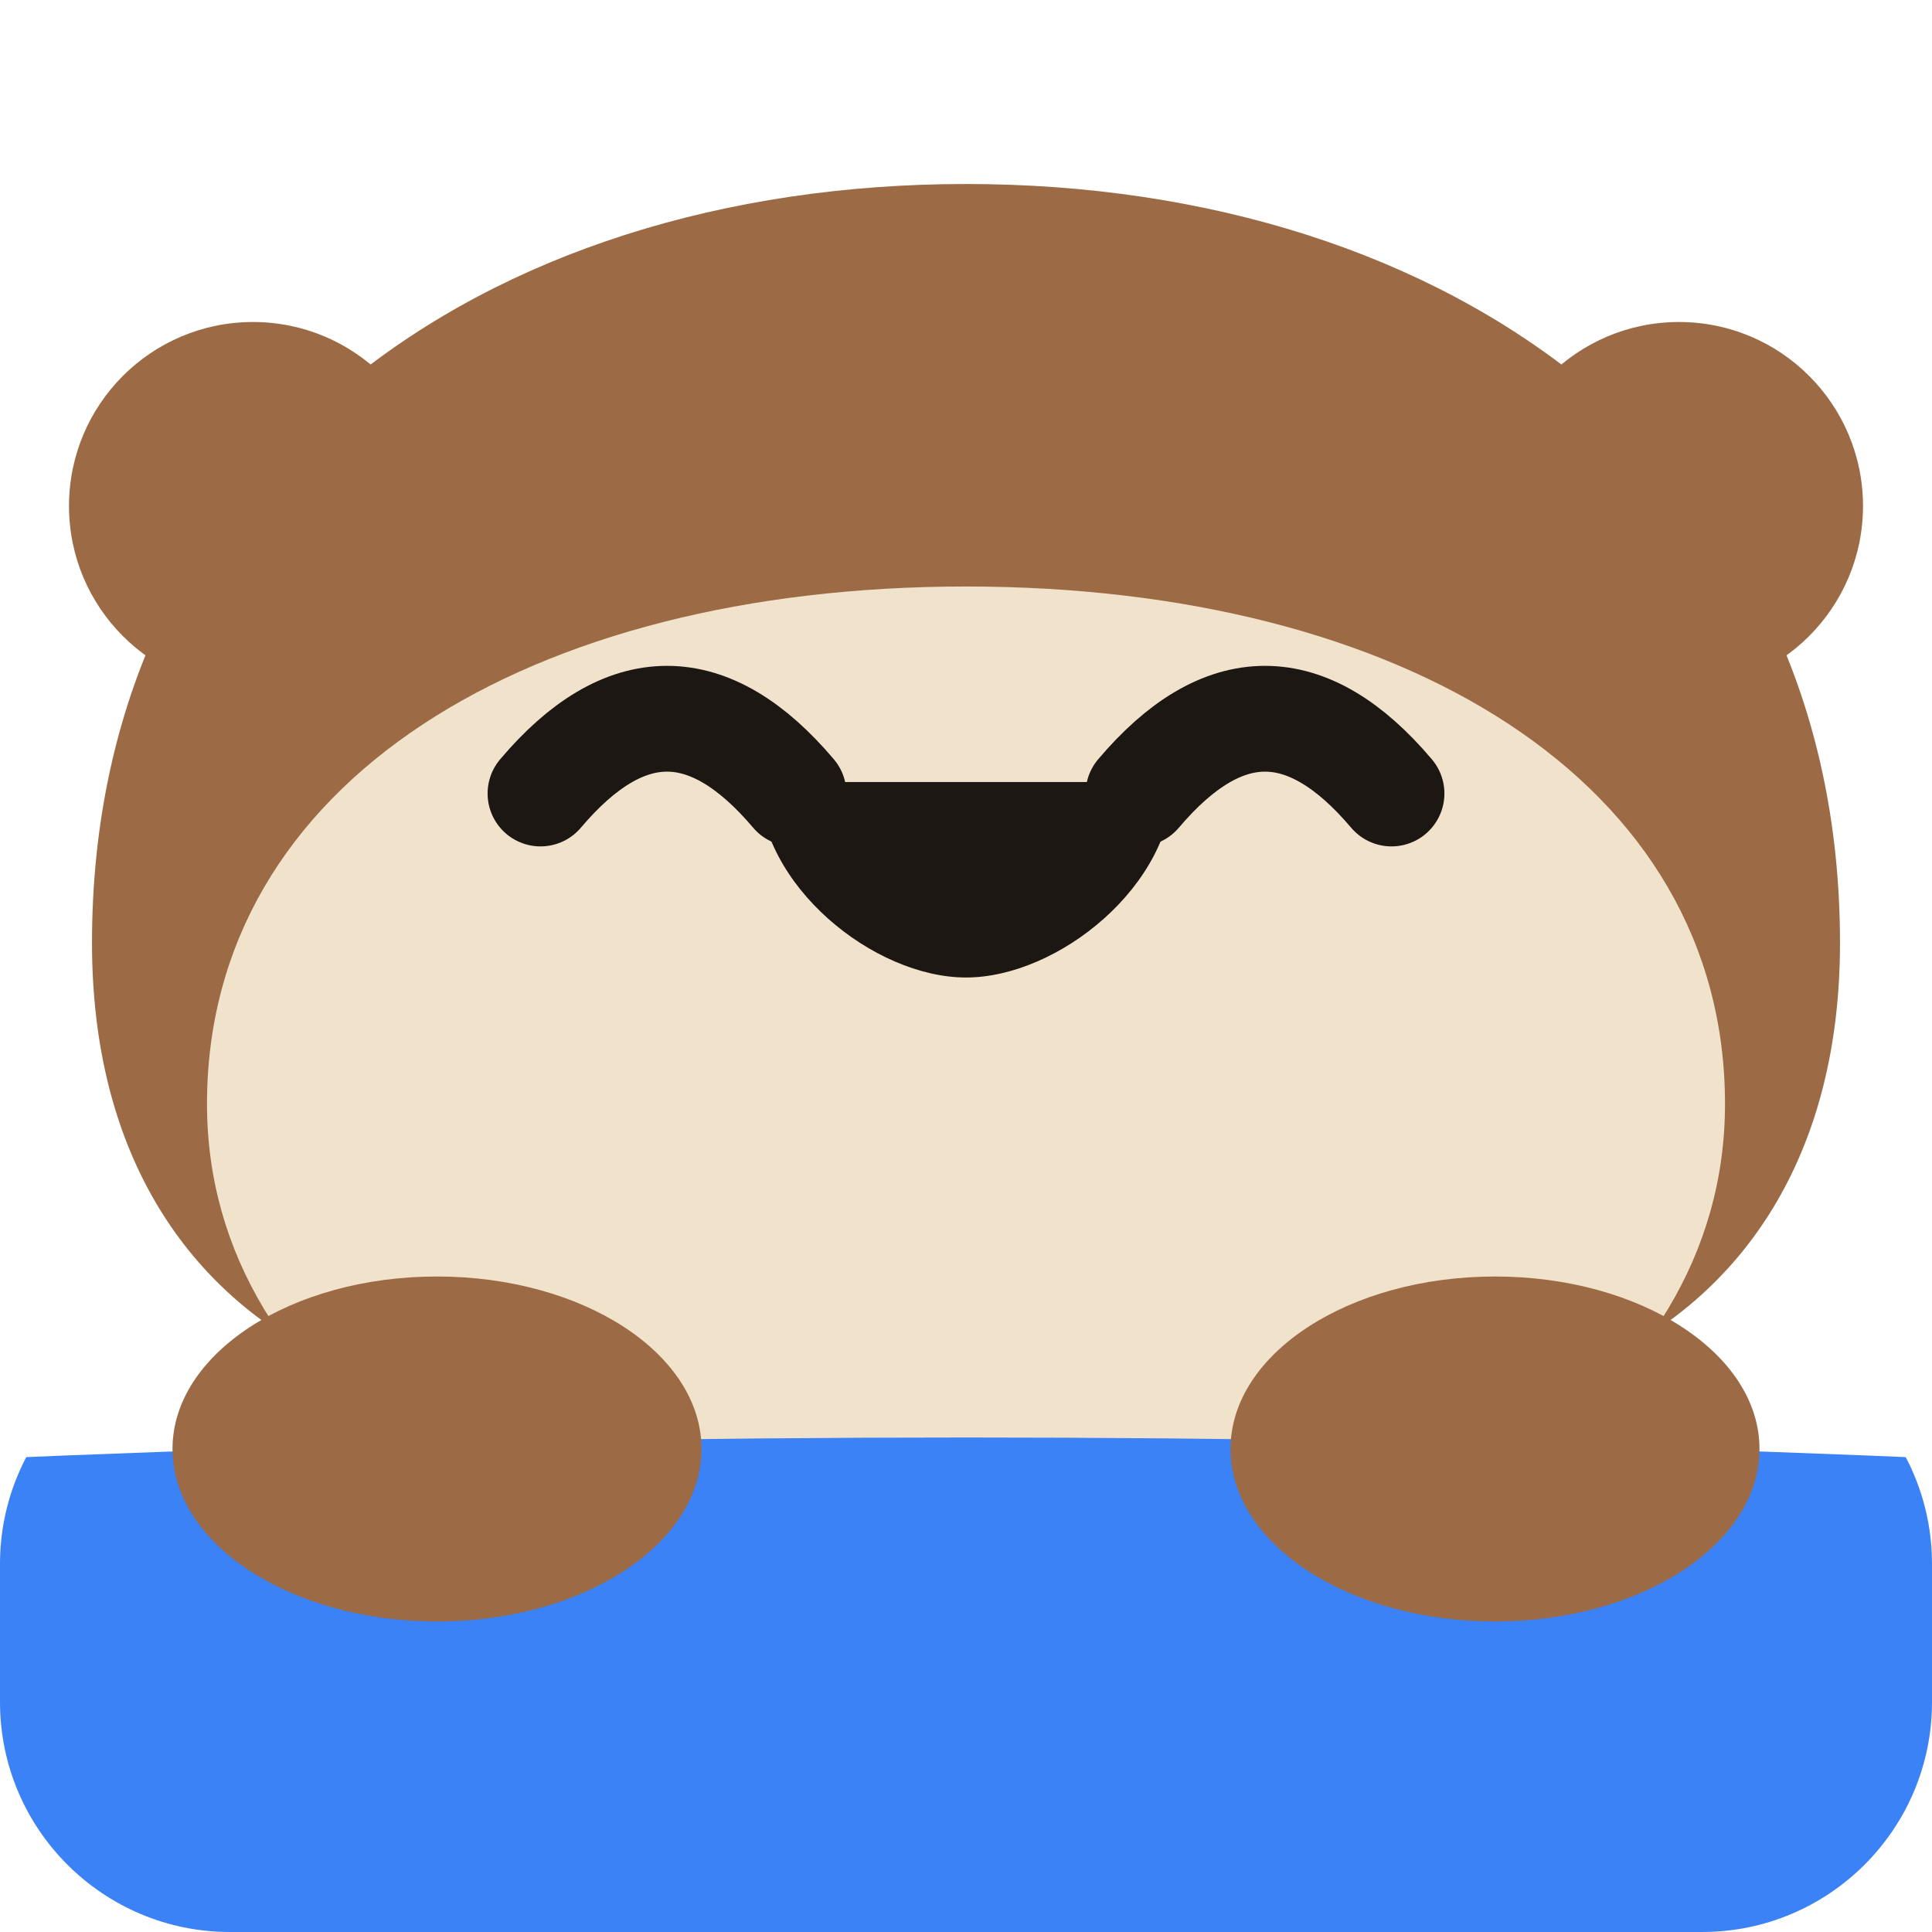
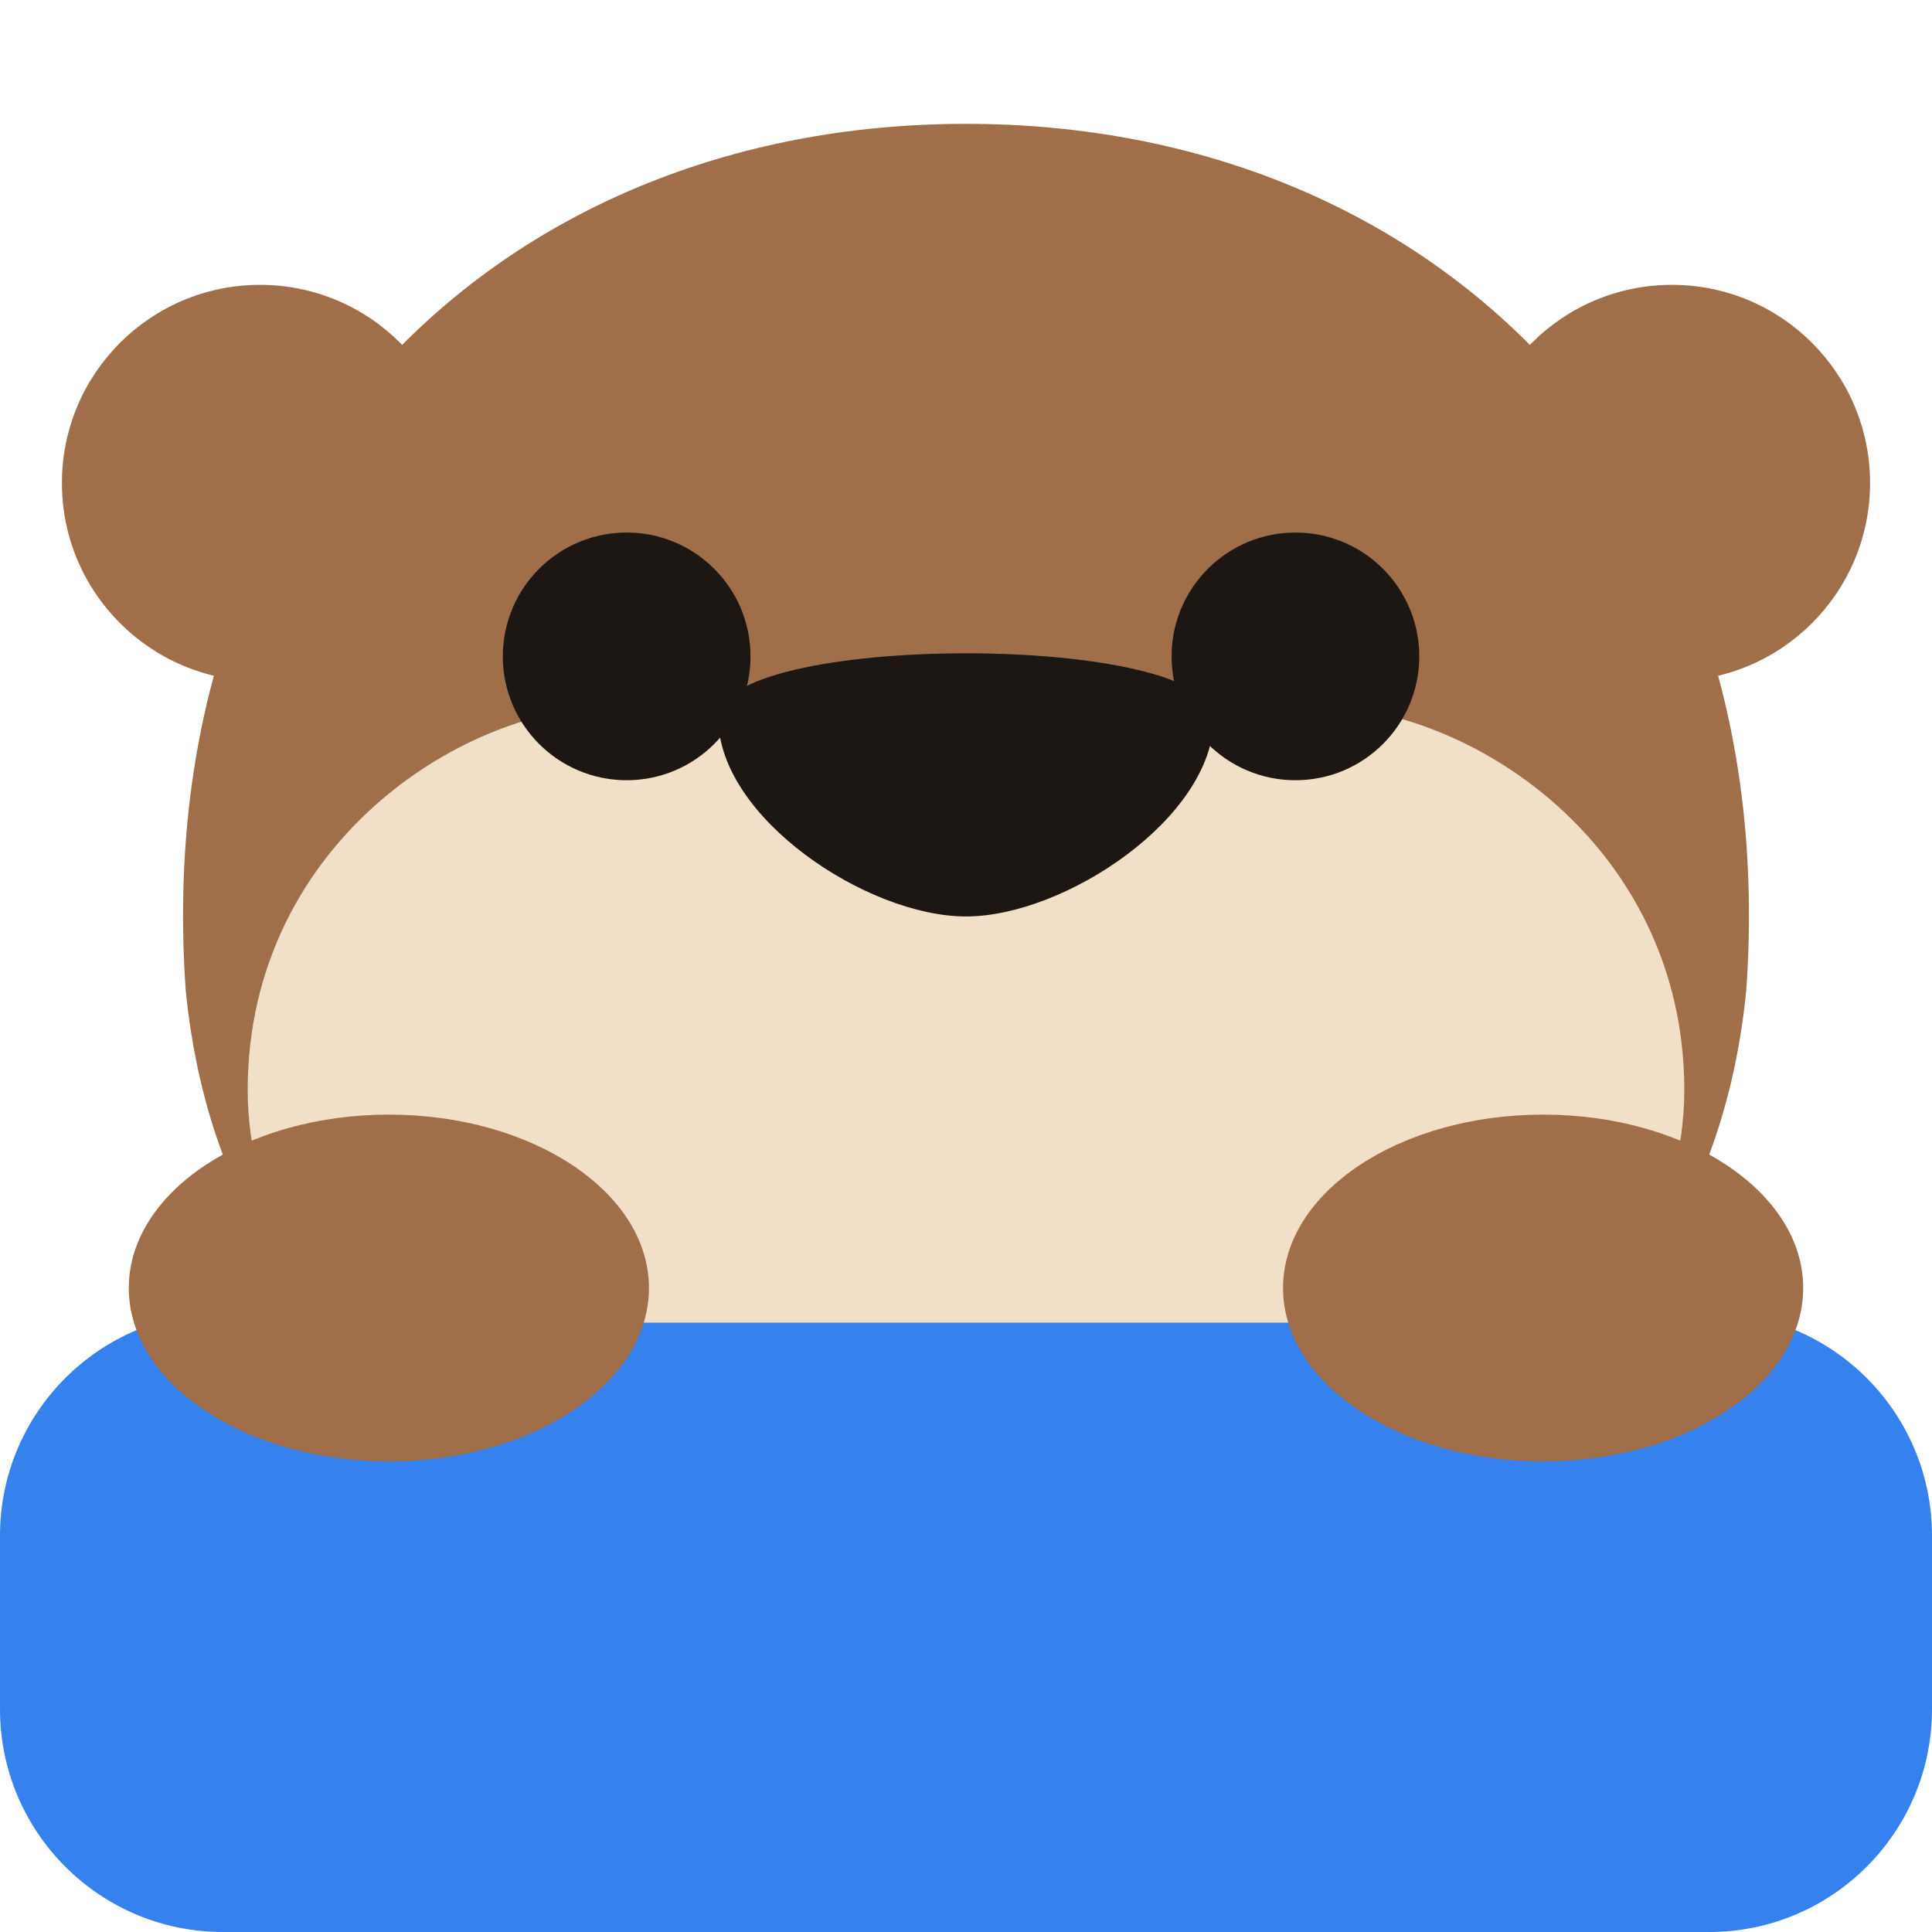
- <svg xmlns="http://www.w3.org/2000/svg" viewBox="8 16 84 84">
+ <svg xmlns="http://www.w3.org/2000/svg" viewBox="11 22 78 78">
  <defs>
    <clipPath id="otter-pool">
-       <rect x="8" y="74" width="84" height="26" rx="10" />
+       <rect x="11" y="75" width="78" height="25" rx="9" />
    </clipPath>
  </defs>
  <g>
-     <g>
-       <circle cx="19" cy="38" r="8" fill="#9c6b45" />
-       <circle cx="81" cy="38" r="8" fill="#9c6b45" />
-       <path d="M12 57 C12 36 29 24 50 24 C71 24 88 36 88 57 C88 66 84 72 78 75 L22 75 C16 72 12 66 12 57 Z" fill="#9c6b45" />
-       <path d="M17 64 C17 50 31 41.5 50 41.5 C69 41.5 83 50 83 64 C83 77 69 86 50 86 C31 86 17 77 17 64 Z" fill="#f1e2cc" />
-       <path d="M31.5 50.5 q5.5 -6.5 11 0" fill="none" stroke="#1d1714" stroke-width="4.6" stroke-linecap="round" />
-       <path d="M57.5 50.5 q5.5 -6.5 11 0" fill="none" stroke="#1d1714" stroke-width="4.6" stroke-linecap="round" />
-       <path d="M41 50 h18 c0 4.5 -5 8.5 -9 8.5 c-4 0 -9 -4 -9 -8.5 z" fill="#1d1714" />
-       <g clip-path="url(#otter-pool)">
-         <path d="M-20 81 Q50 76 120 81 L120 120 L-20 120 Z" fill="#3b82f6" />
-       </g>
-       <ellipse cx="27" cy="79" rx="11.5" ry="7.5" fill="#9c6b45" />
-       <ellipse cx="73" cy="79" rx="11.5" ry="7.5" fill="#9c6b45" />
+     <circle cx="21.5" cy="41.5" r="8" fill="#a06e48" />
+     <circle cx="78.5" cy="41.5" r="8" fill="#a06e48" />
+     <path d="M18.5 62 C17 41 31 27 50 27 C69 27 83 41 81.5 62 C80.5 72 75 78 68 80 L32 80 C25 78 19.5 72 18.5 62 Z" fill="#a06e48" />
+     <path d="M21 66 C21 56 30 50 37 50.5 C42 51 45 48.5 50 48.5 C55 48.5 58 51 63 50.5 C70 50 79 56 79 66 C79 76 68 82 50 82 C32 82 21 76 21 66 Z" fill="#f1dfc8" />
+     <circle cx="36.3" cy="48.5" r="5" fill="#1d1714" />
+     <circle cx="63.3" cy="48.5" r="5" fill="#1d1714" />
+     <path d="M40 51 C40 47.5 60 47.5 60 51 C60 55 54 59 50 59 C46 59 40 55 40 51 Z" fill="#1d1714" />
+     <g clip-path="url(#otter-pool)">
+       <path d="M-20 88 C-2 80 6 75.4 18 75.4 L82 75.4 C94 75.4 102 80 120 88 L120 120 L-20 120 Z" fill="#3581ee" />
    </g>
+     <ellipse cx="26.7" cy="74" rx="10.5" ry="7" fill="#a06e48" />
+     <ellipse cx="73.3" cy="74" rx="10.5" ry="7" fill="#a06e48" />
  </g>
</svg>
